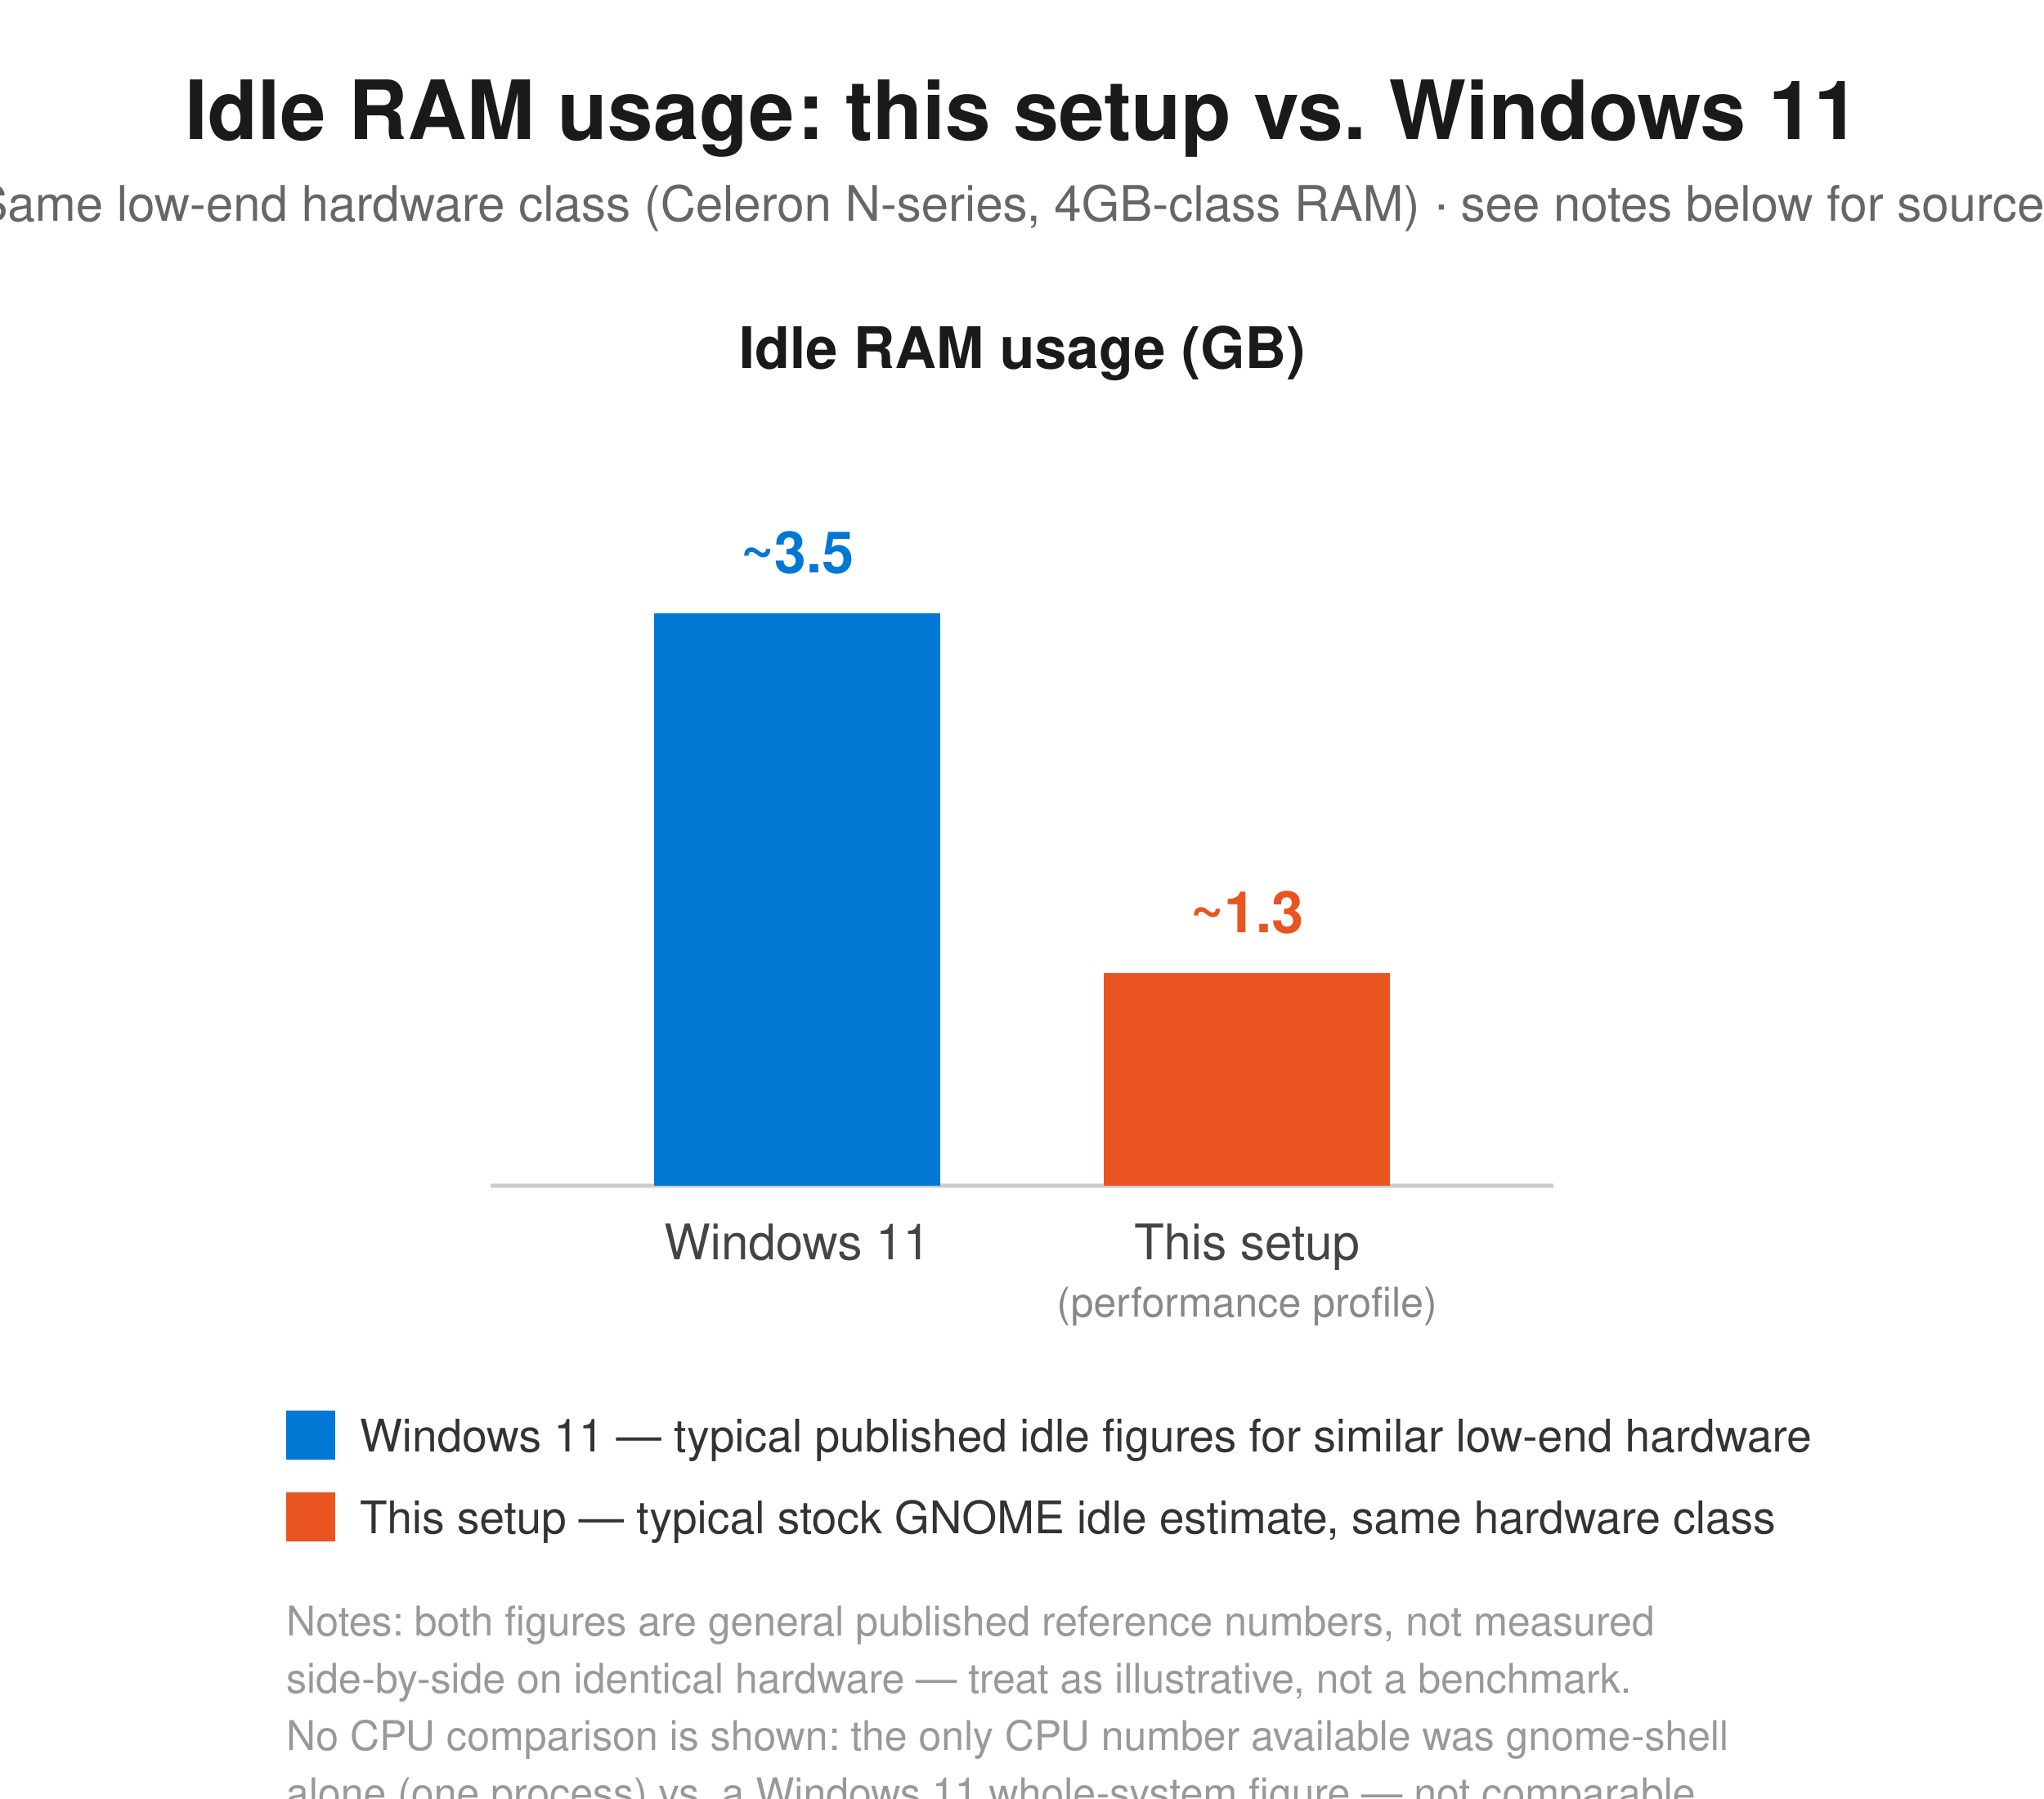
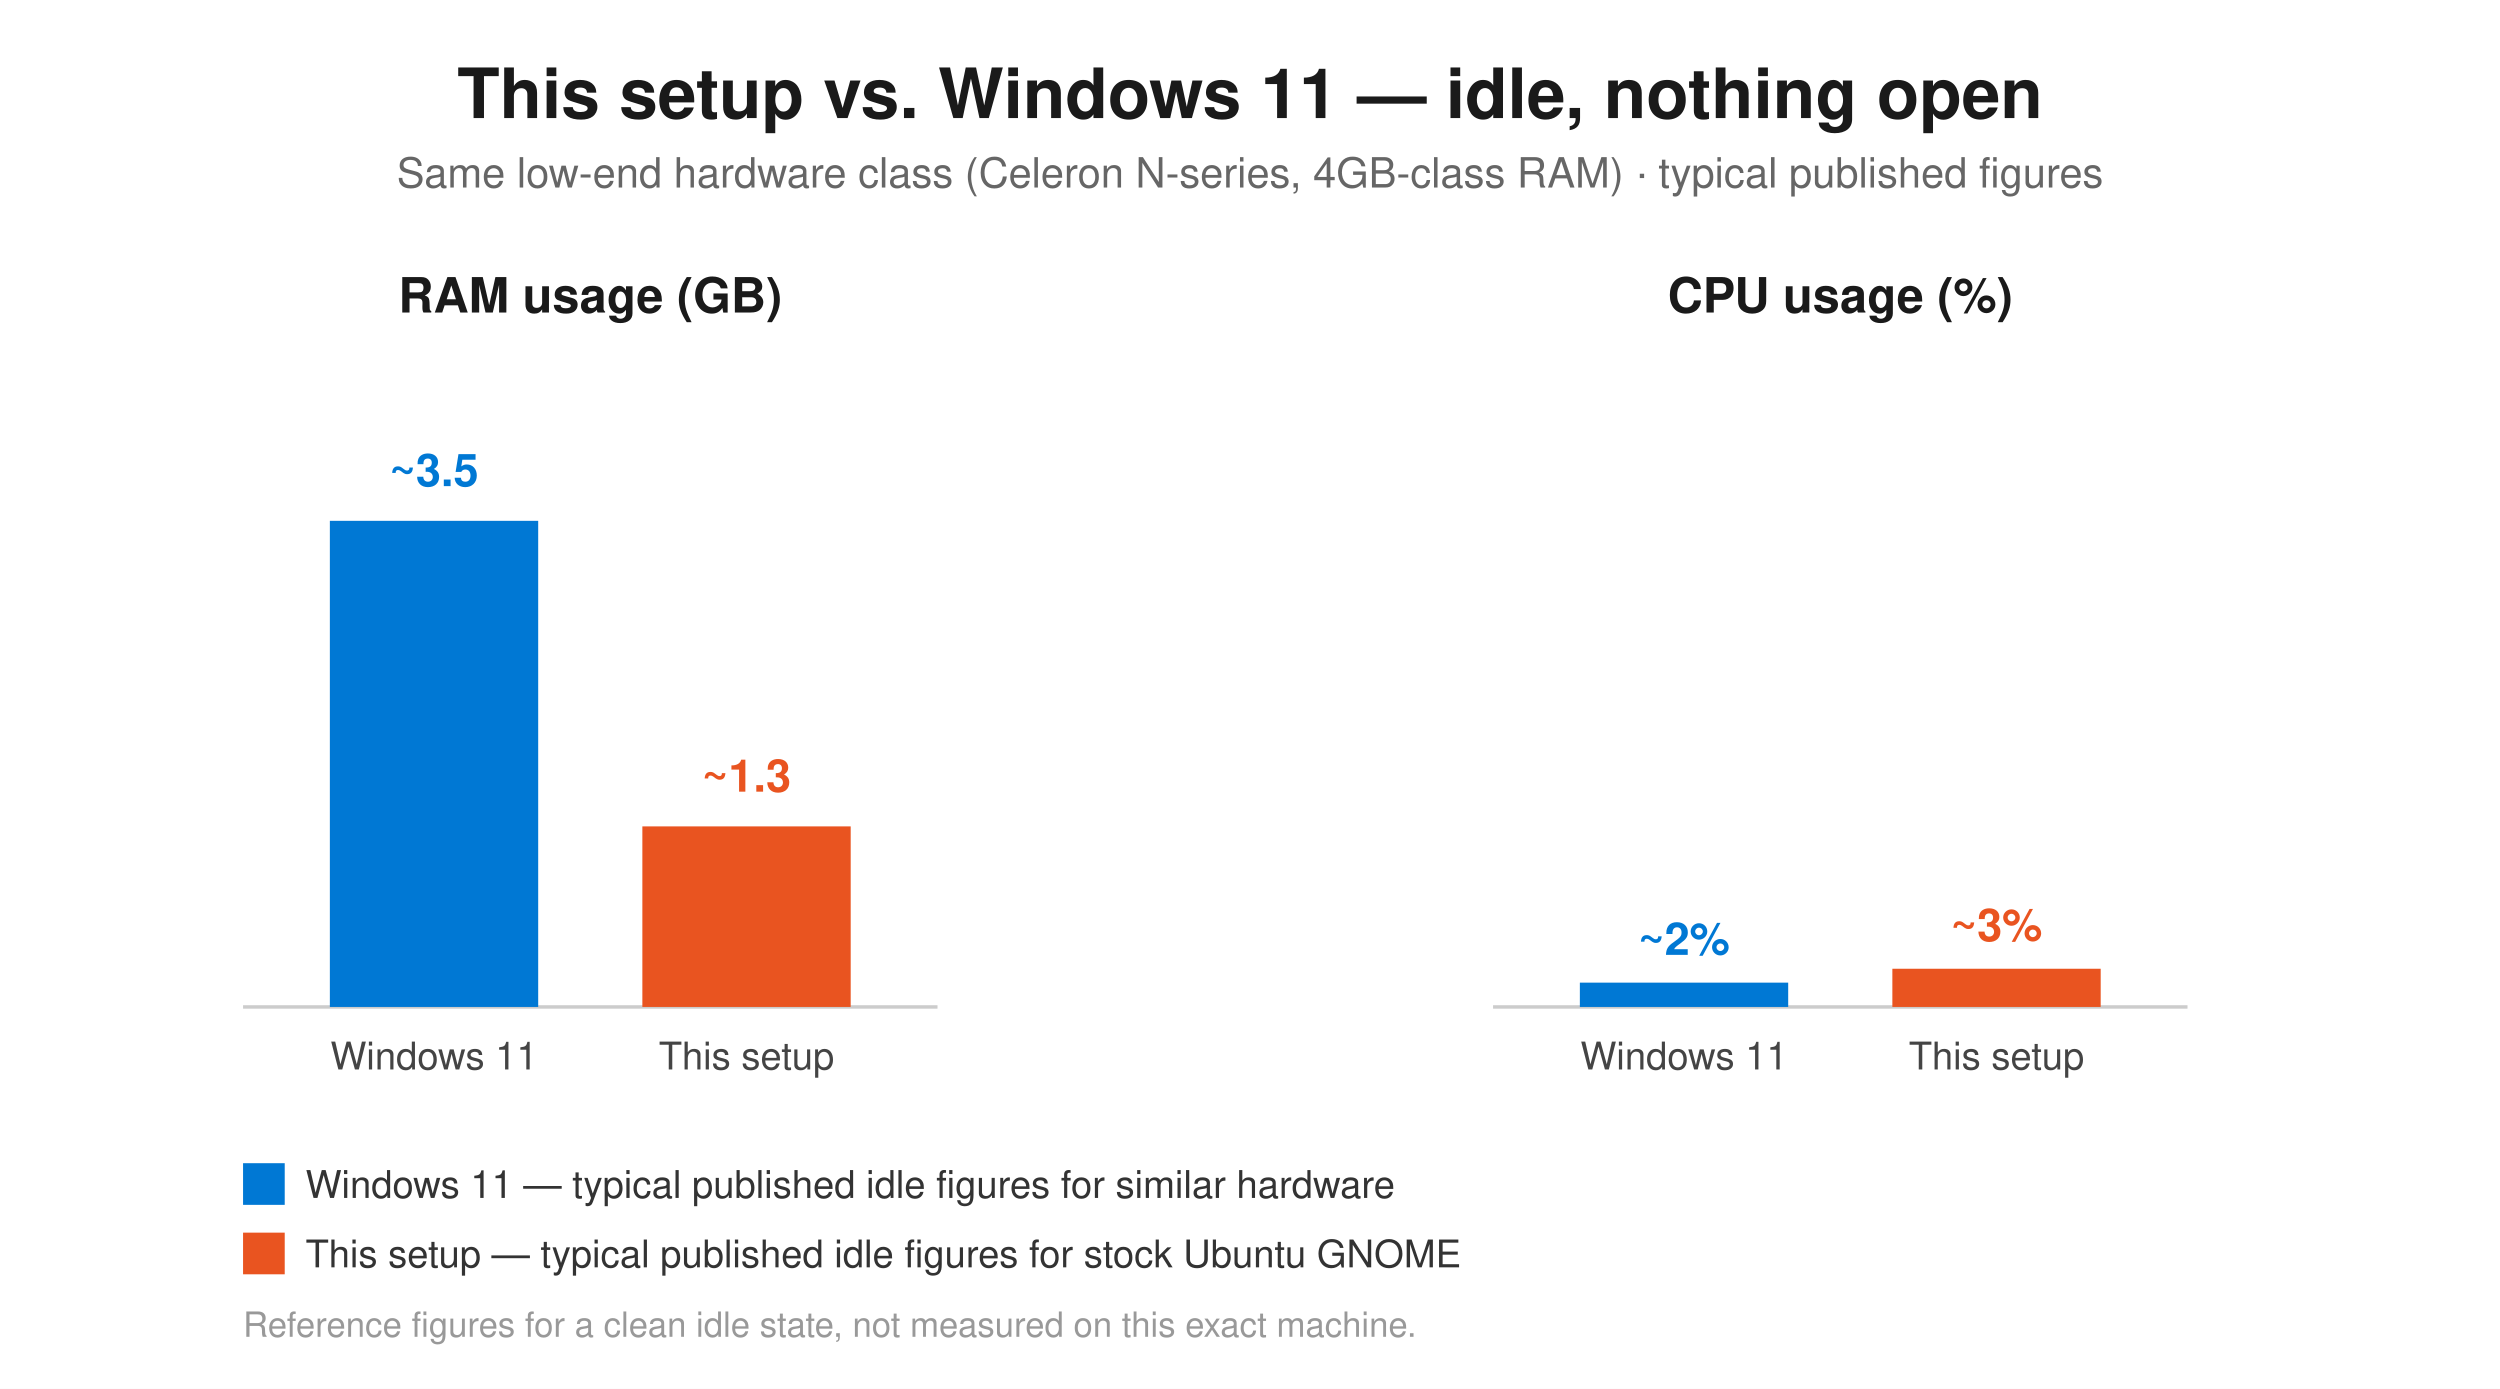
- <svg xmlns="http://www.w3.org/2000/svg" viewBox="0 0 500 440" font-family="-apple-system, 'Segoe UI', Helvetica, Arial, sans-serif">
-   <rect width="500" height="440" fill="#ffffff" />
-   <text x="250" y="34" text-anchor="middle" font-size="20" font-weight="700" fill="#1a1a1a">Idle RAM usage: this setup vs. Windows 11</text>
-   <text x="250" y="54" text-anchor="middle" font-size="12" fill="#666666">Same low-end hardware class (Celeron N-series, 4GB-class RAM) · see notes below for sources</text>
-   <text x="250" y="90" text-anchor="middle" font-size="14" font-weight="600" fill="#1a1a1a">Idle RAM usage (GB)</text>
-   <line x1="120" y1="290" x2="380" y2="290" stroke="#cccccc" stroke-width="1" />
-   <rect x="160" y="150" width="70" height="140" fill="#0078d4" />
-   <text x="195" y="140" text-anchor="middle" font-size="14" font-weight="700" fill="#0078d4">~3.5</text>
-   <text x="195" y="308" text-anchor="middle" font-size="12" fill="#444444">Windows 11</text>
-   <rect x="270" y="238" width="70" height="52" fill="#E95420" />
-   <text x="305" y="228" text-anchor="middle" font-size="14" font-weight="700" fill="#E95420">~1.3</text>
-   <text x="305" y="308" text-anchor="middle" font-size="12" fill="#444444">This setup</text>
-   <text x="305" y="322" text-anchor="middle" font-size="10" fill="#888888">(performance profile)</text>
-   <rect x="70" y="345" width="12" height="12" fill="#0078d4" />
-   <text x="88" y="355" font-size="11" fill="#333333">Windows 11 — typical published idle figures for similar low-end hardware</text>
-   <rect x="70" y="365" width="12" height="12" fill="#E95420" />
-   <text x="88" y="375" font-size="11" fill="#333333">This setup — typical stock GNOME idle estimate, same hardware class</text>
-   <text x="70" y="400" font-size="10" fill="#999999">Notes: both figures are general published reference numbers, not measured</text>
-   <text x="70" y="414" font-size="10" fill="#999999">side-by-side on identical hardware — treat as illustrative, not a benchmark.</text>
-   <text x="70" y="428" font-size="10" fill="#999999">No CPU comparison is shown: the only CPU number available was gnome-shell</text>
-   <text x="70" y="442" font-size="10" fill="#999999">alone (one process) vs. a Windows 11 whole-system figure — not comparable.</text>
+ <svg xmlns="http://www.w3.org/2000/svg" viewBox="0 0 720 400" font-family="-apple-system, 'Segoe UI', Helvetica, Arial, sans-serif">
+   <rect width="720" height="400" fill="#ffffff" />
+   <text x="360" y="34" text-anchor="middle" font-size="20" font-weight="700" fill="#1a1a1a">This setup vs. Windows 11 — idle, nothing open</text>
+   <text x="360" y="54" text-anchor="middle" font-size="12" fill="#666666">Same low-end hardware class (Celeron N-series, 4GB-class RAM) · typical published figures</text>
+   <text x="170" y="90" text-anchor="middle" font-size="14" font-weight="600" fill="#1a1a1a">RAM usage (GB)</text>
+   <line x1="70" y1="290" x2="270" y2="290" stroke="#cccccc" stroke-width="1" />
+   <rect x="95" y="150" width="60" height="140" fill="#0078d4" />
+   <text x="125" y="140" text-anchor="middle" font-size="13" font-weight="700" fill="#0078d4">~3.5</text>
+   <text x="125" y="308" text-anchor="middle" font-size="11" fill="#444444">Windows 11</text>
+   <rect x="185" y="238" width="60" height="52" fill="#E95420" />
+   <text x="215" y="228" text-anchor="middle" font-size="13" font-weight="700" fill="#E95420">~1.3</text>
+   <text x="215" y="308" text-anchor="middle" font-size="11" fill="#444444">This setup</text>
+   <text x="530" y="90" text-anchor="middle" font-size="14" font-weight="600" fill="#1a1a1a">CPU usage (%)</text>
+   <line x1="430" y1="290" x2="630" y2="290" stroke="#cccccc" stroke-width="1" />
+   <rect x="455" y="283" width="60" height="7" fill="#0078d4" />
+   <text x="485" y="275" text-anchor="middle" font-size="13" font-weight="700" fill="#0078d4">~2%</text>
+   <text x="485" y="308" text-anchor="middle" font-size="11" fill="#444444">Windows 11</text>
+   <rect x="545" y="279" width="60" height="11" fill="#E95420" />
+   <text x="575" y="271" text-anchor="middle" font-size="13" font-weight="700" fill="#E95420">~3%</text>
+   <text x="575" y="308" text-anchor="middle" font-size="11" fill="#444444">This setup</text>
+   <rect x="70" y="335" width="12" height="12" fill="#0078d4" />
+   <text x="88" y="345" font-size="11" fill="#333333">Windows 11 — typical published idle figures for similar hardware</text>
+   <rect x="70" y="355" width="12" height="12" fill="#E95420" />
+   <text x="88" y="365" font-size="11" fill="#333333">This setup — typical published idle figures for stock Ubuntu GNOME</text>
+   <text x="70" y="385" font-size="10" fill="#999999">Reference figures for a clean idle state, not measured on this exact machine.</text>
</svg>
